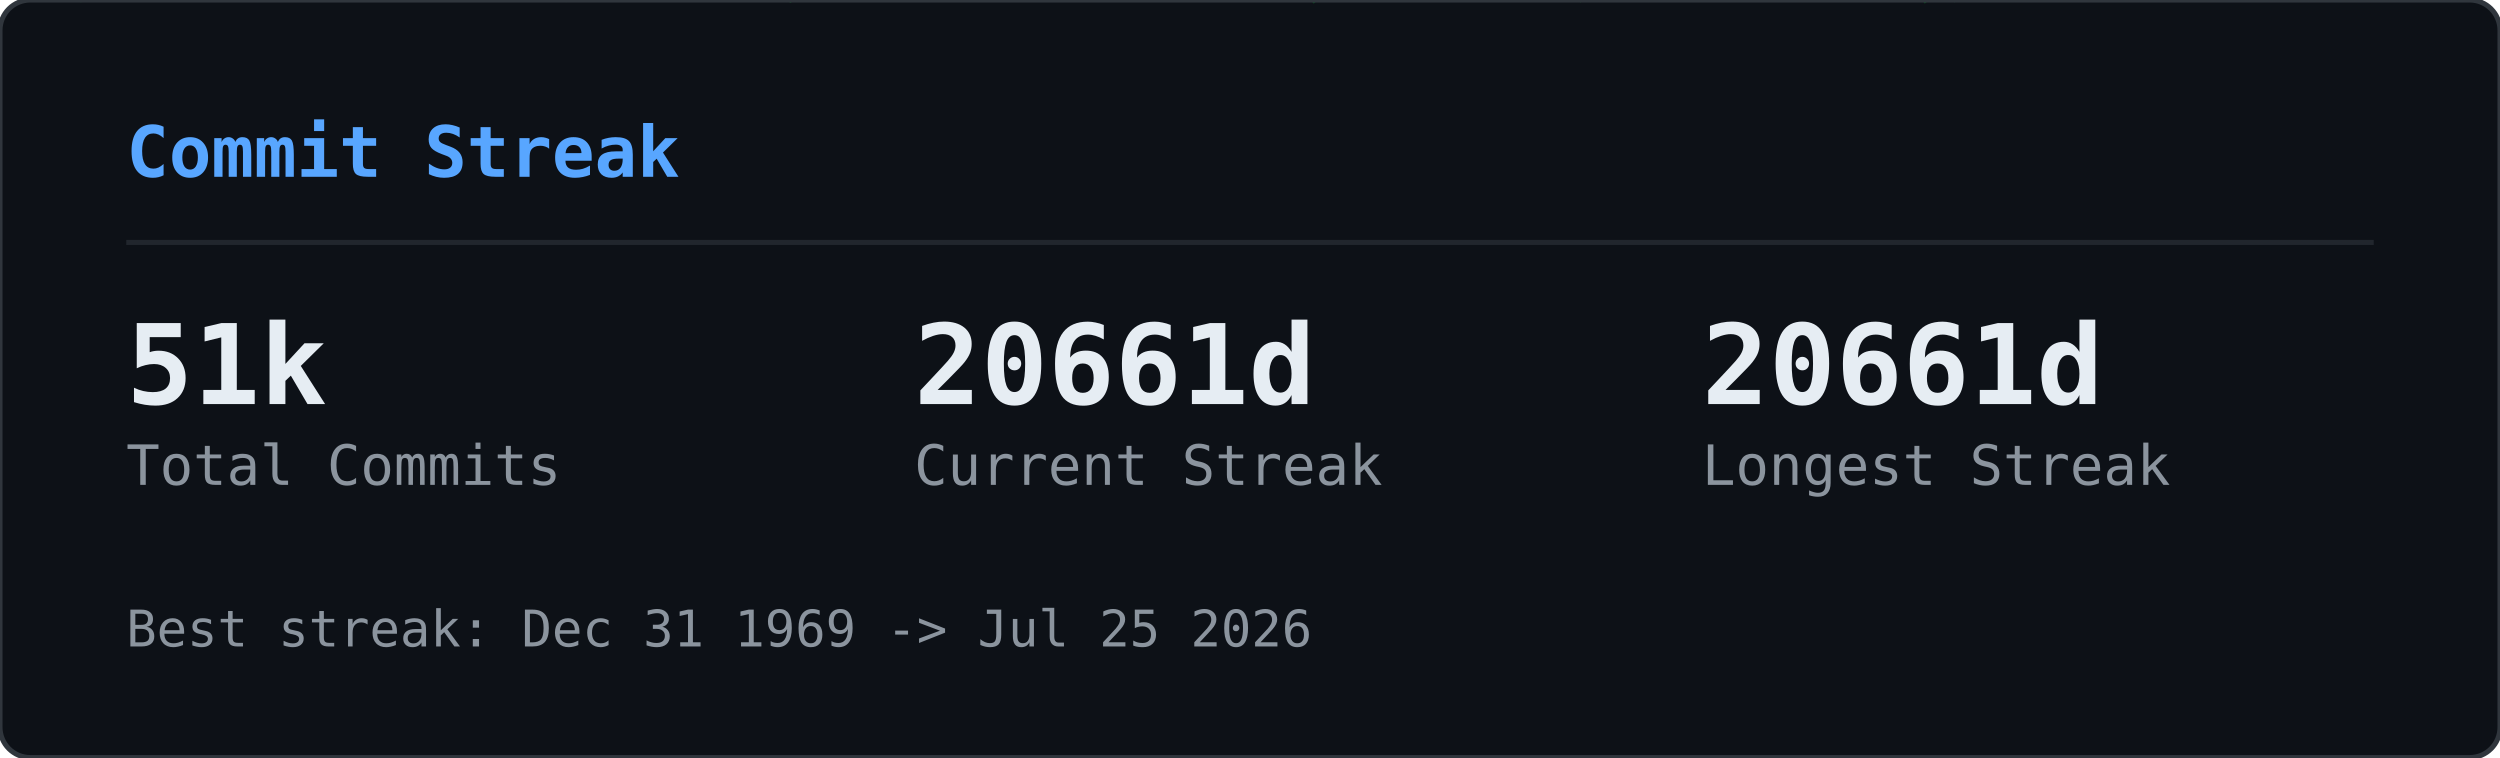
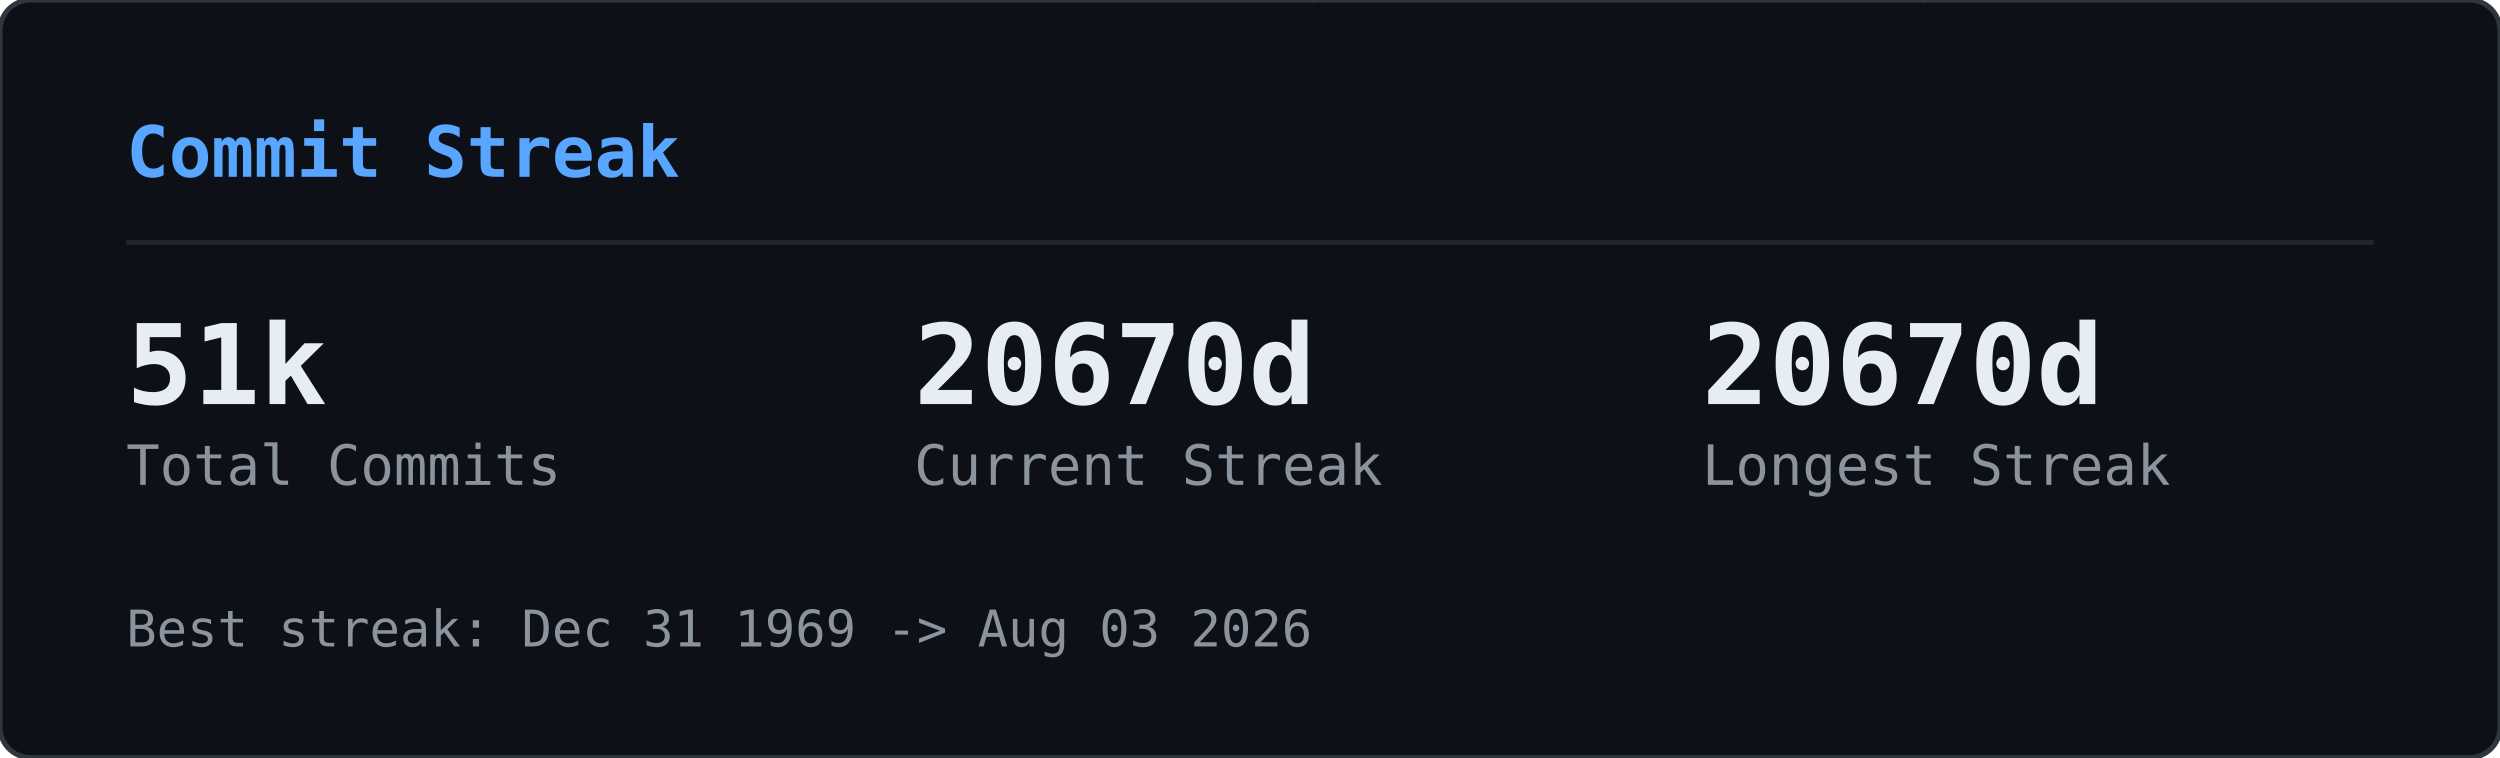
<svg xmlns="http://www.w3.org/2000/svg" width="495" height="150" viewBox="0 0 495 150">
  <defs>
    <clipPath id="gcs-clip">
      <rect width="495" height="150" rx="6" />
    </clipPath>
  </defs>
  <rect width="495" height="150" rx="6" fill="#0d1117" />
  <g clip-path="url(#gcs-clip)">
    <g opacity="0.22">
      <style>@keyframes gcs0{from{transform:translateY(-74px)}to{transform:translateY(164px)}}@keyframes gcs1{from{transform:translateY(-46px)}to{transform:translateY(164px)}}@keyframes gcs2{from{transform:translateY(-46px)}to{transform:translateY(164px)}}@keyframes gcs3{from{transform:translateY(-46px)}to{transform:translateY(164px)}}@keyframes gcs4{from{transform:translateY(-46px)}to{transform:translateY(164px)}}@keyframes gcs5{from{transform:translateY(-46px)}to{transform:translateY(164px)}}@keyframes gcs6{from{transform:translateY(-46px)}to{transform:translateY(164px)}}@keyframes gcs7{from{transform:translateY(-46px)}to{transform:translateY(164px)}}@keyframes gcs8{from{transform:translateY(-46px)}to{transform:translateY(164px)}}@keyframes gcs9{from{transform:translateY(-46px)}to{transform:translateY(164px)}}@keyframes gcs10{from{transform:translateY(-46px)}to{transform:translateY(164px)}}@keyframes gcs11{from{transform:translateY(-46px)}to{transform:translateY(164px)}}@keyframes gcs12{from{transform:translateY(-46px)}to{transform:translateY(164px)}}@keyframes gcs13{from{transform:translateY(-46px)}to{transform:translateY(164px)}}@keyframes gcs14{from{transform:translateY(-46px)}to{transform:translateY(164px)}}@keyframes gcs15{from{transform:translateY(-46px)}to{transform:translateY(164px)}}@keyframes gcs16{from{transform:translateY(-46px)}to{transform:translateY(164px)}}@keyframes gcs17{from{transform:translateY(-46px)}to{transform:translateY(164px)}}@keyframes gcs18{from{transform:translateY(-46px)}to{transform:translateY(164px)}}@keyframes gcs19{from{transform:translateY(-46px)}to{transform:translateY(164px)}}@keyframes gcs20{from{transform:translateY(-46px)}to{transform:translateY(164px)}}@keyframes gcs21{from{transform:translateY(-46px)}to{transform:translateY(164px)}}@keyframes gcs22{from{transform:translateY(-46px)}to{transform:translateY(164px)}}@keyframes gcs23{from{transform:translateY(-46px)}to{transform:translateY(164px)}}@keyframes gcs24{from{transform:translateY(-46px)}to{transform:translateY(164px)}}@keyframes gcs25{from{transform:translateY(-46px)}to{transform:translateY(164px)}}@keyframes gcs26{from{transform:translateY(-46px)}to{transform:translateY(164px)}}@keyframes gcs27{from{transform:translateY(-46px)}to{transform:translateY(164px)}}@keyframes gcs28{from{transform:translateY(-46px)}to{transform:translateY(164px)}}@keyframes gcs29{from{transform:translateY(-46px)}to{transform:translateY(164px)}}@keyframes gcs30{from{transform:translateY(-46px)}to{transform:translateY(164px)}}@keyframes gcs31{from{transform:translateY(-46px)}to{transform:translateY(164px)}}@keyframes gcs32{from{transform:translateY(-46px)}to{transform:translateY(164px)}}@keyframes gcs33{from{transform:translateY(-46px)}to{transform:translateY(164px)}}@keyframes gcs34{from{transform:translateY(-46px)}to{transform:translateY(164px)}}@keyframes gcs35{from{transform:translateY(-46px)}to{transform:translateY(164px)}}@keyframes gcs36{from{transform:translateY(-46px)}to{transform:translateY(164px)}}@keyframes gcs37{from{transform:translateY(-46px)}to{transform:translateY(164px)}}</style>
      <g style="animation:gcs0 2.57s linear infinite;animation-delay:-1.18s">
        <text x="33" y="0" font-family="monospace" font-size="12" fill="#00ff41">1</text>
        <text x="33" y="-14" font-family="monospace" font-size="12" fill="#00ff41" opacity="0.83">ﾘ</text>
        <text x="33" y="-28" font-family="monospace" font-size="12" fill="#00ff41" opacity="0.67">ﾉ</text>
        <text x="33" y="-42" font-family="monospace" font-size="12" fill="#00ff41" opacity="0.50">ｬ</text>
        <text x="33" y="-56" font-family="monospace" font-size="12" fill="#00ff41" opacity="0.33">ｮ</text>
        <text x="33" y="-70" font-family="monospace" font-size="12" fill="#00ff41" opacity="0.17">ﾛ</text>
      </g>
      <g style="animation:gcs1 2.84s linear infinite;animation-delay:-0.49s">
        <text x="154" y="0" font-family="monospace" font-size="12" fill="#00ff41">ｩ</text>
        <text x="154" y="-14" font-family="monospace" font-size="12" fill="#00ff41" opacity="0.75">ﾂ</text>
        <text x="154" y="-28" font-family="monospace" font-size="12" fill="#00ff41" opacity="0.50">7</text>
        <text x="154" y="-42" font-family="monospace" font-size="12" fill="#00ff41" opacity="0.25">ﾜ</text>
      </g>
      <g style="animation:gcs2 2.80s linear infinite;animation-delay:-1.17s">
        <text x="474" y="0" font-family="monospace" font-size="12" fill="#00ff41">6</text>
        <text x="474" y="-14" font-family="monospace" font-size="12" fill="#00ff41" opacity="0.75">ﾅ</text>
        <text x="474" y="-28" font-family="monospace" font-size="12" fill="#00ff41" opacity="0.50">ﾒ</text>
        <text x="474" y="-42" font-family="monospace" font-size="12" fill="#00ff41" opacity="0.25">ｽ</text>
      </g>
      <g style="animation:gcs3 2.60s linear infinite;animation-delay:-0.55s">
        <text x="424" y="0" font-family="monospace" font-size="12" fill="#00ff41">ﾕ</text>
        <text x="424" y="-14" font-family="monospace" font-size="12" fill="#00ff41" opacity="0.75">ﾝ</text>
        <text x="424" y="-28" font-family="monospace" font-size="12" fill="#00ff41" opacity="0.50">ｺ</text>
        <text x="424" y="-42" font-family="monospace" font-size="12" fill="#00ff41" opacity="0.25">ﾐ</text>
      </g>
      <g style="animation:gcs4 2.95s linear infinite;animation-delay:-1.59s">
        <text x="368" y="0" font-family="monospace" font-size="12" fill="#00ff41">ﾐ</text>
        <text x="368" y="-14" font-family="monospace" font-size="12" fill="#00ff41" opacity="0.75">ﾏ</text>
        <text x="368" y="-28" font-family="monospace" font-size="12" fill="#00ff41" opacity="0.50">ﾕ</text>
        <text x="368" y="-42" font-family="monospace" font-size="12" fill="#00ff41" opacity="0.25">ﾖ</text>
      </g>
      <g style="animation:gcs5 2.99s linear infinite;animation-delay:-2.87s">
        <text x="314" y="0" font-family="monospace" font-size="12" fill="#00ff41">ﾄ</text>
        <text x="314" y="-14" font-family="monospace" font-size="12" fill="#00ff41" opacity="0.75">ｬ</text>
        <text x="314" y="-28" font-family="monospace" font-size="12" fill="#00ff41" opacity="0.50">ｲ</text>
        <text x="314" y="-42" font-family="monospace" font-size="12" fill="#00ff41" opacity="0.25">ﾆ</text>
      </g>
      <g style="animation:gcs6 2.12s linear infinite;animation-delay:-1.64s">
        <text x="264" y="0" font-family="monospace" font-size="12" fill="#00ff41">ﾉ</text>
        <text x="264" y="-14" font-family="monospace" font-size="12" fill="#00ff41" opacity="0.75">ﾛ</text>
        <text x="264" y="-28" font-family="monospace" font-size="12" fill="#00ff41" opacity="0.50">ﾍ</text>
        <text x="264" y="-42" font-family="monospace" font-size="12" fill="#00ff41" opacity="0.25">ﾂ</text>
      </g>
      <g style="animation:gcs7 1.83s linear infinite;animation-delay:-1.83s">
        <text x="110" y="0" font-family="monospace" font-size="12" fill="#00ff41">ｹ</text>
        <text x="110" y="-14" font-family="monospace" font-size="12" fill="#00ff41" opacity="0.75">4</text>
        <text x="110" y="-28" font-family="monospace" font-size="12" fill="#00ff41" opacity="0.50">ﾎ</text>
        <text x="110" y="-42" font-family="monospace" font-size="12" fill="#00ff41" opacity="0.25">8</text>
      </g>
      <g style="animation:gcs8 3.14s linear infinite;animation-delay:-1.12s">
        <text x="324" y="0" font-family="monospace" font-size="12" fill="#00ff41">ｻ</text>
        <text x="324" y="-14" font-family="monospace" font-size="12" fill="#00ff41" opacity="0.75">ﾑ</text>
        <text x="324" y="-28" font-family="monospace" font-size="12" fill="#00ff41" opacity="0.50">ｹ</text>
        <text x="324" y="-42" font-family="monospace" font-size="12" fill="#00ff41" opacity="0.25">3</text>
      </g>
      <g style="animation:gcs9 1.87s linear infinite;animation-delay:-0.51s">
        <text x="11" y="0" font-family="monospace" font-size="12" fill="#00ff41">ｶ</text>
        <text x="11" y="-14" font-family="monospace" font-size="12" fill="#00ff41" opacity="0.75">9</text>
        <text x="11" y="-28" font-family="monospace" font-size="12" fill="#00ff41" opacity="0.50">ﾋ</text>
        <text x="11" y="-42" font-family="monospace" font-size="12" fill="#00ff41" opacity="0.25">ｫ</text>
      </g>
      <g style="animation:gcs10 2.99s linear infinite;animation-delay:-0.08s">
        <text x="211" y="0" font-family="monospace" font-size="12" fill="#00ff41">1</text>
        <text x="211" y="-14" font-family="monospace" font-size="12" fill="#00ff41" opacity="0.75">ｨ</text>
        <text x="211" y="-28" font-family="monospace" font-size="12" fill="#00ff41" opacity="0.50">4</text>
        <text x="211" y="-42" font-family="monospace" font-size="12" fill="#00ff41" opacity="0.25">ﾎ</text>
      </g>
      <g style="animation:gcs11 1.83s linear infinite;animation-delay:-1.08s">
        <text x="351" y="0" font-family="monospace" font-size="12" fill="#00ff41">ｴ</text>
        <text x="351" y="-14" font-family="monospace" font-size="12" fill="#00ff41" opacity="0.75">2</text>
        <text x="351" y="-28" font-family="monospace" font-size="12" fill="#00ff41" opacity="0.50">ﾍ</text>
        <text x="351" y="-42" font-family="monospace" font-size="12" fill="#00ff41" opacity="0.25">ｽ</text>
      </g>
      <g style="animation:gcs12 2.89s linear infinite;animation-delay:-0.34s">
        <text x="398" y="0" font-family="monospace" font-size="12" fill="#00ff41">0</text>
        <text x="398" y="-14" font-family="monospace" font-size="12" fill="#00ff41" opacity="0.75">ｿ</text>
        <text x="398" y="-28" font-family="monospace" font-size="12" fill="#00ff41" opacity="0.50">ｬ</text>
        <text x="398" y="-42" font-family="monospace" font-size="12" fill="#00ff41" opacity="0.25">ｸ</text>
      </g>
      <g style="animation:gcs13 2.25s linear infinite;animation-delay:-0.66s">
        <text x="210" y="0" font-family="monospace" font-size="12" fill="#00ff41">ｾ</text>
        <text x="210" y="-14" font-family="monospace" font-size="12" fill="#00ff41" opacity="0.75">ｻ</text>
        <text x="210" y="-28" font-family="monospace" font-size="12" fill="#00ff41" opacity="0.50">ﾅ</text>
        <text x="210" y="-42" font-family="monospace" font-size="12" fill="#00ff41" opacity="0.25">ｫ</text>
      </g>
      <g style="animation:gcs14 3.03s linear infinite;animation-delay:-0.25s">
        <text x="49" y="0" font-family="monospace" font-size="12" fill="#00ff41">ｸ</text>
        <text x="49" y="-14" font-family="monospace" font-size="12" fill="#00ff41" opacity="0.75">2</text>
        <text x="49" y="-28" font-family="monospace" font-size="12" fill="#00ff41" opacity="0.50">1</text>
        <text x="49" y="-42" font-family="monospace" font-size="12" fill="#00ff41" opacity="0.25">ｶ</text>
      </g>
      <g style="animation:gcs15 1.65s linear infinite;animation-delay:-0.75s">
        <text x="147" y="0" font-family="monospace" font-size="12" fill="#00ff41">2</text>
        <text x="147" y="-14" font-family="monospace" font-size="12" fill="#00ff41" opacity="0.75">ﾙ</text>
        <text x="147" y="-28" font-family="monospace" font-size="12" fill="#00ff41" opacity="0.50">ｫ</text>
        <text x="147" y="-42" font-family="monospace" font-size="12" fill="#00ff41" opacity="0.25">ｱ</text>
      </g>
      <g style="animation:gcs16 1.60s linear infinite;animation-delay:-0.63s">
        <text x="379" y="0" font-family="monospace" font-size="12" fill="#00ff41">ｯ</text>
        <text x="379" y="-14" font-family="monospace" font-size="12" fill="#00ff41" opacity="0.75">0</text>
        <text x="379" y="-28" font-family="monospace" font-size="12" fill="#00ff41" opacity="0.50">ｮ</text>
        <text x="379" y="-42" font-family="monospace" font-size="12" fill="#00ff41" opacity="0.25">ﾌ</text>
      </g>
      <g style="animation:gcs17 1.69s linear infinite;animation-delay:-1.07s">
        <text x="351" y="0" font-family="monospace" font-size="12" fill="#00ff41">ﾓ</text>
        <text x="351" y="-14" font-family="monospace" font-size="12" fill="#00ff41" opacity="0.75">ﾛ</text>
        <text x="351" y="-28" font-family="monospace" font-size="12" fill="#00ff41" opacity="0.50">ﾘ</text>
        <text x="351" y="-42" font-family="monospace" font-size="12" fill="#00ff41" opacity="0.25">ｾ</text>
      </g>
      <g style="animation:gcs18 2.46s linear infinite;animation-delay:-2.04s">
        <text x="97" y="0" font-family="monospace" font-size="12" fill="#00ff41">ﾍ</text>
        <text x="97" y="-14" font-family="monospace" font-size="12" fill="#00ff41" opacity="0.75">ﾌ</text>
        <text x="97" y="-28" font-family="monospace" font-size="12" fill="#00ff41" opacity="0.50">ﾆ</text>
        <text x="97" y="-42" font-family="monospace" font-size="12" fill="#00ff41" opacity="0.25">1</text>
      </g>
      <g style="animation:gcs19 1.65s linear infinite;animation-delay:-0.46s">
        <text x="296" y="0" font-family="monospace" font-size="12" fill="#00ff41">ﾝ</text>
        <text x="296" y="-14" font-family="monospace" font-size="12" fill="#00ff41" opacity="0.75">ｩ</text>
        <text x="296" y="-28" font-family="monospace" font-size="12" fill="#00ff41" opacity="0.50">ｯ</text>
        <text x="296" y="-42" font-family="monospace" font-size="12" fill="#00ff41" opacity="0.25">1</text>
      </g>
      <g style="animation:gcs20 2.85s linear infinite;animation-delay:-0.83s">
        <text x="318" y="0" font-family="monospace" font-size="12" fill="#00ff41">ｺ</text>
        <text x="318" y="-14" font-family="monospace" font-size="12" fill="#00ff41" opacity="0.75">ｩ</text>
        <text x="318" y="-28" font-family="monospace" font-size="12" fill="#00ff41" opacity="0.50">ﾎ</text>
        <text x="318" y="-42" font-family="monospace" font-size="12" fill="#00ff41" opacity="0.25">ﾈ</text>
      </g>
      <g style="animation:gcs21 2.28s linear infinite;animation-delay:-2.05s">
        <text x="279" y="0" font-family="monospace" font-size="12" fill="#00ff41">3</text>
        <text x="279" y="-14" font-family="monospace" font-size="12" fill="#00ff41" opacity="0.75">ﾈ</text>
        <text x="279" y="-28" font-family="monospace" font-size="12" fill="#00ff41" opacity="0.50">ｪ</text>
        <text x="279" y="-42" font-family="monospace" font-size="12" fill="#00ff41" opacity="0.25">ｭ</text>
      </g>
      <g style="animation:gcs22 1.99s linear infinite;animation-delay:-1.96s">
        <text x="385" y="0" font-family="monospace" font-size="12" fill="#00ff41">ｿ</text>
        <text x="385" y="-14" font-family="monospace" font-size="12" fill="#00ff41" opacity="0.75">ﾇ</text>
        <text x="385" y="-28" font-family="monospace" font-size="12" fill="#00ff41" opacity="0.50">1</text>
        <text x="385" y="-42" font-family="monospace" font-size="12" fill="#00ff41" opacity="0.25">ｯ</text>
      </g>
      <g style="animation:gcs23 2.49s linear infinite;animation-delay:-1.45s">
        <text x="37" y="0" font-family="monospace" font-size="12" fill="#00ff41">ﾝ</text>
        <text x="37" y="-14" font-family="monospace" font-size="12" fill="#00ff41" opacity="0.75">ﾍ</text>
        <text x="37" y="-28" font-family="monospace" font-size="12" fill="#00ff41" opacity="0.50">ﾄ</text>
        <text x="37" y="-42" font-family="monospace" font-size="12" fill="#00ff41" opacity="0.25">0</text>
      </g>
      <g style="animation:gcs24 2.19s linear infinite;animation-delay:-0.87s">
        <text x="258" y="0" font-family="monospace" font-size="12" fill="#00ff41">ｯ</text>
        <text x="258" y="-14" font-family="monospace" font-size="12" fill="#00ff41" opacity="0.75">ﾆ</text>
        <text x="258" y="-28" font-family="monospace" font-size="12" fill="#00ff41" opacity="0.50">ｱ</text>
        <text x="258" y="-42" font-family="monospace" font-size="12" fill="#00ff41" opacity="0.25">ﾅ</text>
      </g>
      <g style="animation:gcs25 1.93s linear infinite;animation-delay:-0.80s">
        <text x="190" y="0" font-family="monospace" font-size="12" fill="#00ff41">3</text>
        <text x="190" y="-14" font-family="monospace" font-size="12" fill="#00ff41" opacity="0.75">2</text>
        <text x="190" y="-28" font-family="monospace" font-size="12" fill="#00ff41" opacity="0.50">ﾃ</text>
        <text x="190" y="-42" font-family="monospace" font-size="12" fill="#00ff41" opacity="0.25">ﾛ</text>
      </g>
      <g style="animation:gcs26 1.59s linear infinite;animation-delay:-0.11s">
        <text x="137" y="0" font-family="monospace" font-size="12" fill="#00ff41">ﾋ</text>
        <text x="137" y="-14" font-family="monospace" font-size="12" fill="#00ff41" opacity="0.75">ﾗ</text>
        <text x="137" y="-28" font-family="monospace" font-size="12" fill="#00ff41" opacity="0.50">3</text>
        <text x="137" y="-42" font-family="monospace" font-size="12" fill="#00ff41" opacity="0.25">ﾉ</text>
      </g>
      <g style="animation:gcs27 2.57s linear infinite;animation-delay:-0.53s">
        <text x="112" y="0" font-family="monospace" font-size="12" fill="#00ff41">0</text>
        <text x="112" y="-14" font-family="monospace" font-size="12" fill="#00ff41" opacity="0.75">ｨ</text>
        <text x="112" y="-28" font-family="monospace" font-size="12" fill="#00ff41" opacity="0.50">ﾔ</text>
        <text x="112" y="-42" font-family="monospace" font-size="12" fill="#00ff41" opacity="0.25">1</text>
      </g>
      <g style="animation:gcs28 2.61s linear infinite;animation-delay:-0.96s">
        <text x="53" y="0" font-family="monospace" font-size="12" fill="#00ff41">ﾑ</text>
        <text x="53" y="-14" font-family="monospace" font-size="12" fill="#00ff41" opacity="0.75">ﾜ</text>
        <text x="53" y="-28" font-family="monospace" font-size="12" fill="#00ff41" opacity="0.50">ﾏ</text>
        <text x="53" y="-42" font-family="monospace" font-size="12" fill="#00ff41" opacity="0.25">ｱ</text>
      </g>
      <g style="animation:gcs29 2.85s linear infinite;animation-delay:-0.85s">
        <text x="332" y="0" font-family="monospace" font-size="12" fill="#00ff41">8</text>
        <text x="332" y="-14" font-family="monospace" font-size="12" fill="#00ff41" opacity="0.75">ﾃ</text>
        <text x="332" y="-28" font-family="monospace" font-size="12" fill="#00ff41" opacity="0.50">ﾙ</text>
        <text x="332" y="-42" font-family="monospace" font-size="12" fill="#00ff41" opacity="0.25">ﾔ</text>
      </g>
      <g style="animation:gcs30 2.45s linear infinite;animation-delay:-1.08s">
        <text x="131" y="0" font-family="monospace" font-size="12" fill="#00ff41">ﾖ</text>
        <text x="131" y="-14" font-family="monospace" font-size="12" fill="#00ff41" opacity="0.75">ﾍ</text>
        <text x="131" y="-28" font-family="monospace" font-size="12" fill="#00ff41" opacity="0.50">1</text>
        <text x="131" y="-42" font-family="monospace" font-size="12" fill="#00ff41" opacity="0.25">ｮ</text>
      </g>
      <g style="animation:gcs31 2.13s linear infinite;animation-delay:-1.75s">
        <text x="293" y="0" font-family="monospace" font-size="12" fill="#00ff41">1</text>
        <text x="293" y="-14" font-family="monospace" font-size="12" fill="#00ff41" opacity="0.75">ﾌ</text>
        <text x="293" y="-28" font-family="monospace" font-size="12" fill="#00ff41" opacity="0.50">ｬ</text>
        <text x="293" y="-42" font-family="monospace" font-size="12" fill="#00ff41" opacity="0.25">ｸ</text>
      </g>
      <g style="animation:gcs32 2.38s linear infinite;animation-delay:-1.48s">
        <text x="170" y="0" font-family="monospace" font-size="12" fill="#00ff41">ｼ</text>
        <text x="170" y="-14" font-family="monospace" font-size="12" fill="#00ff41" opacity="0.75">4</text>
        <text x="170" y="-28" font-family="monospace" font-size="12" fill="#00ff41" opacity="0.50">ﾂ</text>
        <text x="170" y="-42" font-family="monospace" font-size="12" fill="#00ff41" opacity="0.25">ｯ</text>
      </g>
      <g style="animation:gcs33 2.26s linear infinite;animation-delay:-1.70s">
        <text x="154" y="0" font-family="monospace" font-size="12" fill="#00ff41">ﾂ</text>
        <text x="154" y="-14" font-family="monospace" font-size="12" fill="#00ff41" opacity="0.75">ﾘ</text>
        <text x="154" y="-28" font-family="monospace" font-size="12" fill="#00ff41" opacity="0.50">3</text>
        <text x="154" y="-42" font-family="monospace" font-size="12" fill="#00ff41" opacity="0.25">ｾ</text>
      </g>
      <g style="animation:gcs34 2.37s linear infinite;animation-delay:-0.24s">
        <text x="14" y="0" font-family="monospace" font-size="12" fill="#00ff41">ｦ</text>
        <text x="14" y="-14" font-family="monospace" font-size="12" fill="#00ff41" opacity="0.75">ｲ</text>
        <text x="14" y="-28" font-family="monospace" font-size="12" fill="#00ff41" opacity="0.50">ﾃ</text>
        <text x="14" y="-42" font-family="monospace" font-size="12" fill="#00ff41" opacity="0.25">ﾕ</text>
      </g>
      <g style="animation:gcs35 1.57s linear infinite;animation-delay:-1.38s">
        <text x="415" y="0" font-family="monospace" font-size="12" fill="#00ff41">ｵ</text>
        <text x="415" y="-14" font-family="monospace" font-size="12" fill="#00ff41" opacity="0.75">4</text>
        <text x="415" y="-28" font-family="monospace" font-size="12" fill="#00ff41" opacity="0.50">ｯ</text>
        <text x="415" y="-42" font-family="monospace" font-size="12" fill="#00ff41" opacity="0.25">ｸ</text>
      </g>
      <g style="animation:gcs36 1.62s linear infinite;animation-delay:-0.30s">
        <text x="311" y="0" font-family="monospace" font-size="12" fill="#00ff41">ｧ</text>
        <text x="311" y="-14" font-family="monospace" font-size="12" fill="#00ff41" opacity="0.75">ﾜ</text>
        <text x="311" y="-28" font-family="monospace" font-size="12" fill="#00ff41" opacity="0.50">ﾎ</text>
        <text x="311" y="-42" font-family="monospace" font-size="12" fill="#00ff41" opacity="0.25">ｯ</text>
      </g>
      <g style="animation:gcs37 3.03s linear infinite;animation-delay:-1.74s">
        <text x="385" y="0" font-family="monospace" font-size="12" fill="#00ff41">ｦ</text>
        <text x="385" y="-14" font-family="monospace" font-size="12" fill="#00ff41" opacity="0.75">ｯ</text>
        <text x="385" y="-28" font-family="monospace" font-size="12" fill="#00ff41" opacity="0.50">ｳ</text>
        <text x="385" y="-42" font-family="monospace" font-size="12" fill="#00ff41" opacity="0.25">7</text>
      </g>
    </g>
  </g>
  <rect width="495" height="150" rx="6" fill="none" stroke="#30363d" stroke-width="1" />
  <text x="25" y="35" font-family="monospace" font-size="14" font-weight="600" fill="#58a6ff">Commit Streak</text>
  <line x1="25" y1="48" x2="470" y2="48" stroke="#21262d" stroke-width="1" />
  <text x="25" y="80" font-family="monospace" font-size="22" font-weight="700" fill="#e6edf3">51k</text>
  <text x="25" y="96" font-family="monospace" font-size="11" fill="#8b949e">Total Commits</text>
-   <text x="181" y="80" font-family="monospace" font-size="22" font-weight="700" fill="#e6edf3">20661d</text>
+   <text x="181" y="80" font-family="monospace" font-size="22" font-weight="700" fill="#e6edf3">20670d</text>
  <text x="181" y="96" font-family="monospace" font-size="11" fill="#8b949e">Current Streak</text>
-   <text x="337" y="80" font-family="monospace" font-size="22" font-weight="700" fill="#e6edf3">20661d</text>
+   <text x="337" y="80" font-family="monospace" font-size="22" font-weight="700" fill="#e6edf3">20670d</text>
  <text x="337" y="96" font-family="monospace" font-size="11" fill="#8b949e">Longest Streak</text>
-   <text x="25" y="128" font-family="monospace" font-size="10" fill="#8b949e">Best streak: Dec 31 1969 -&gt; Jul 25 2026</text>
+   <text x="25" y="128" font-family="monospace" font-size="10" fill="#8b949e">Best streak: Dec 31 1969 -&gt; Aug 03 2026</text>
</svg>
